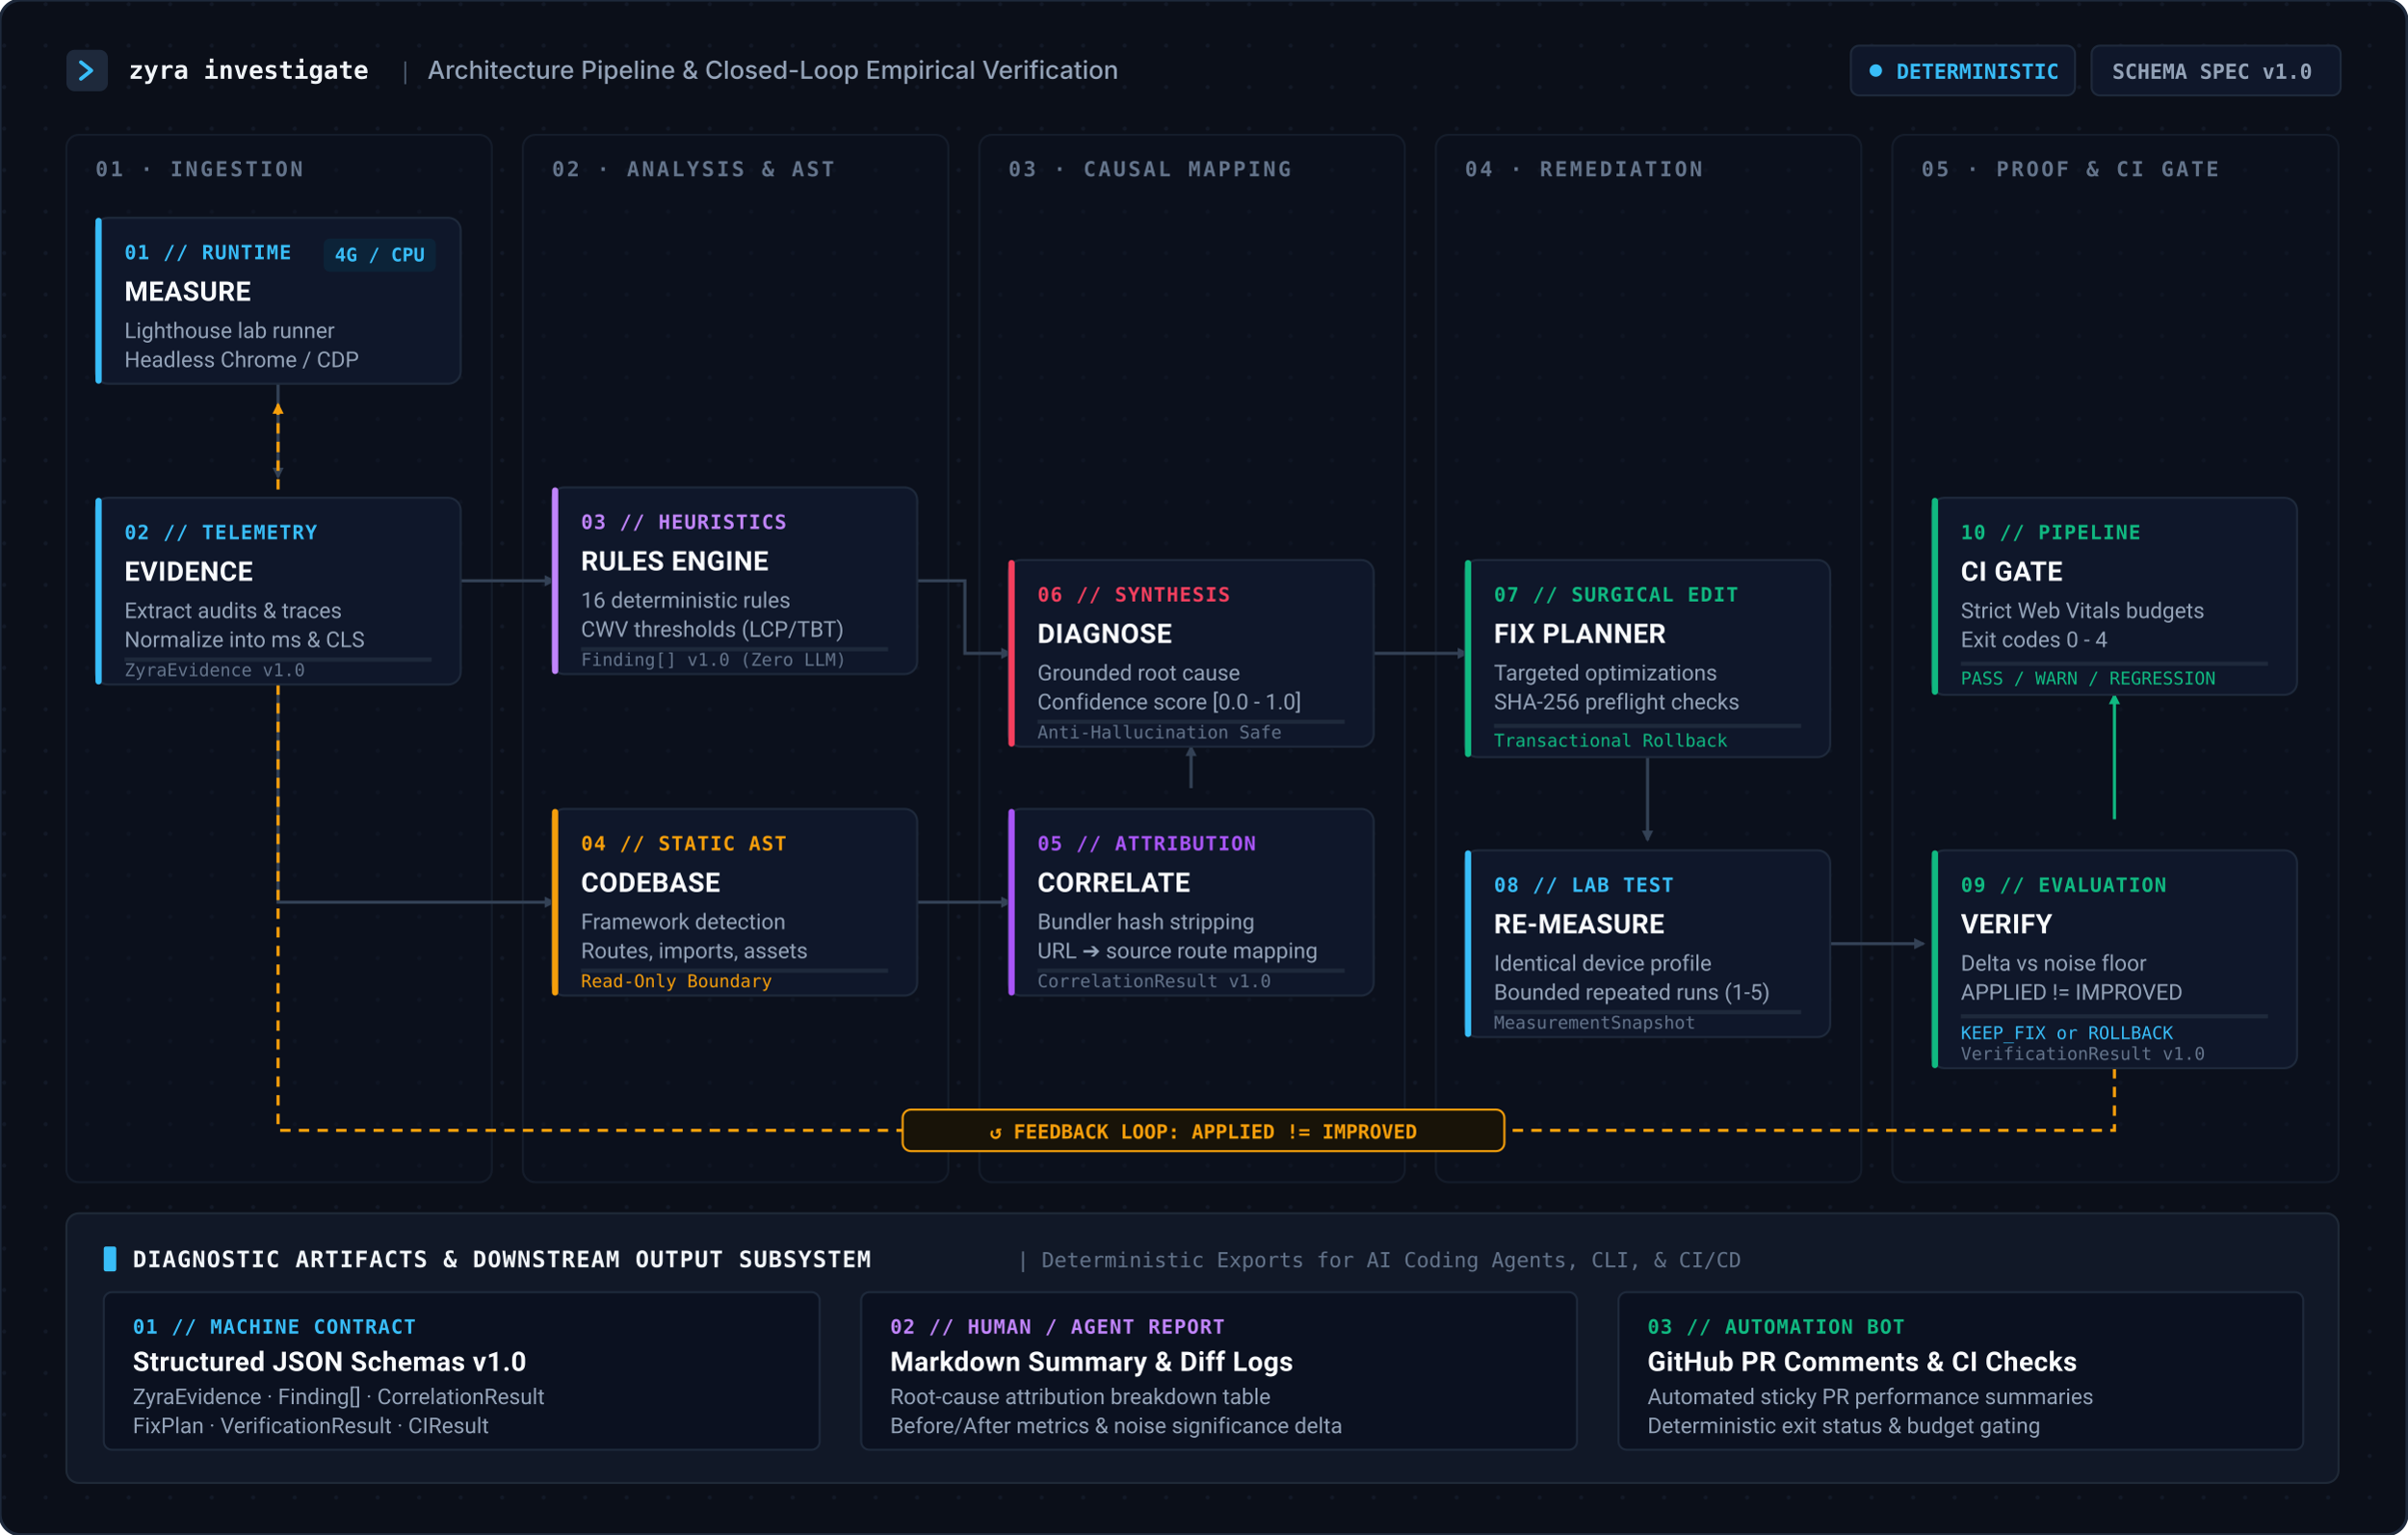
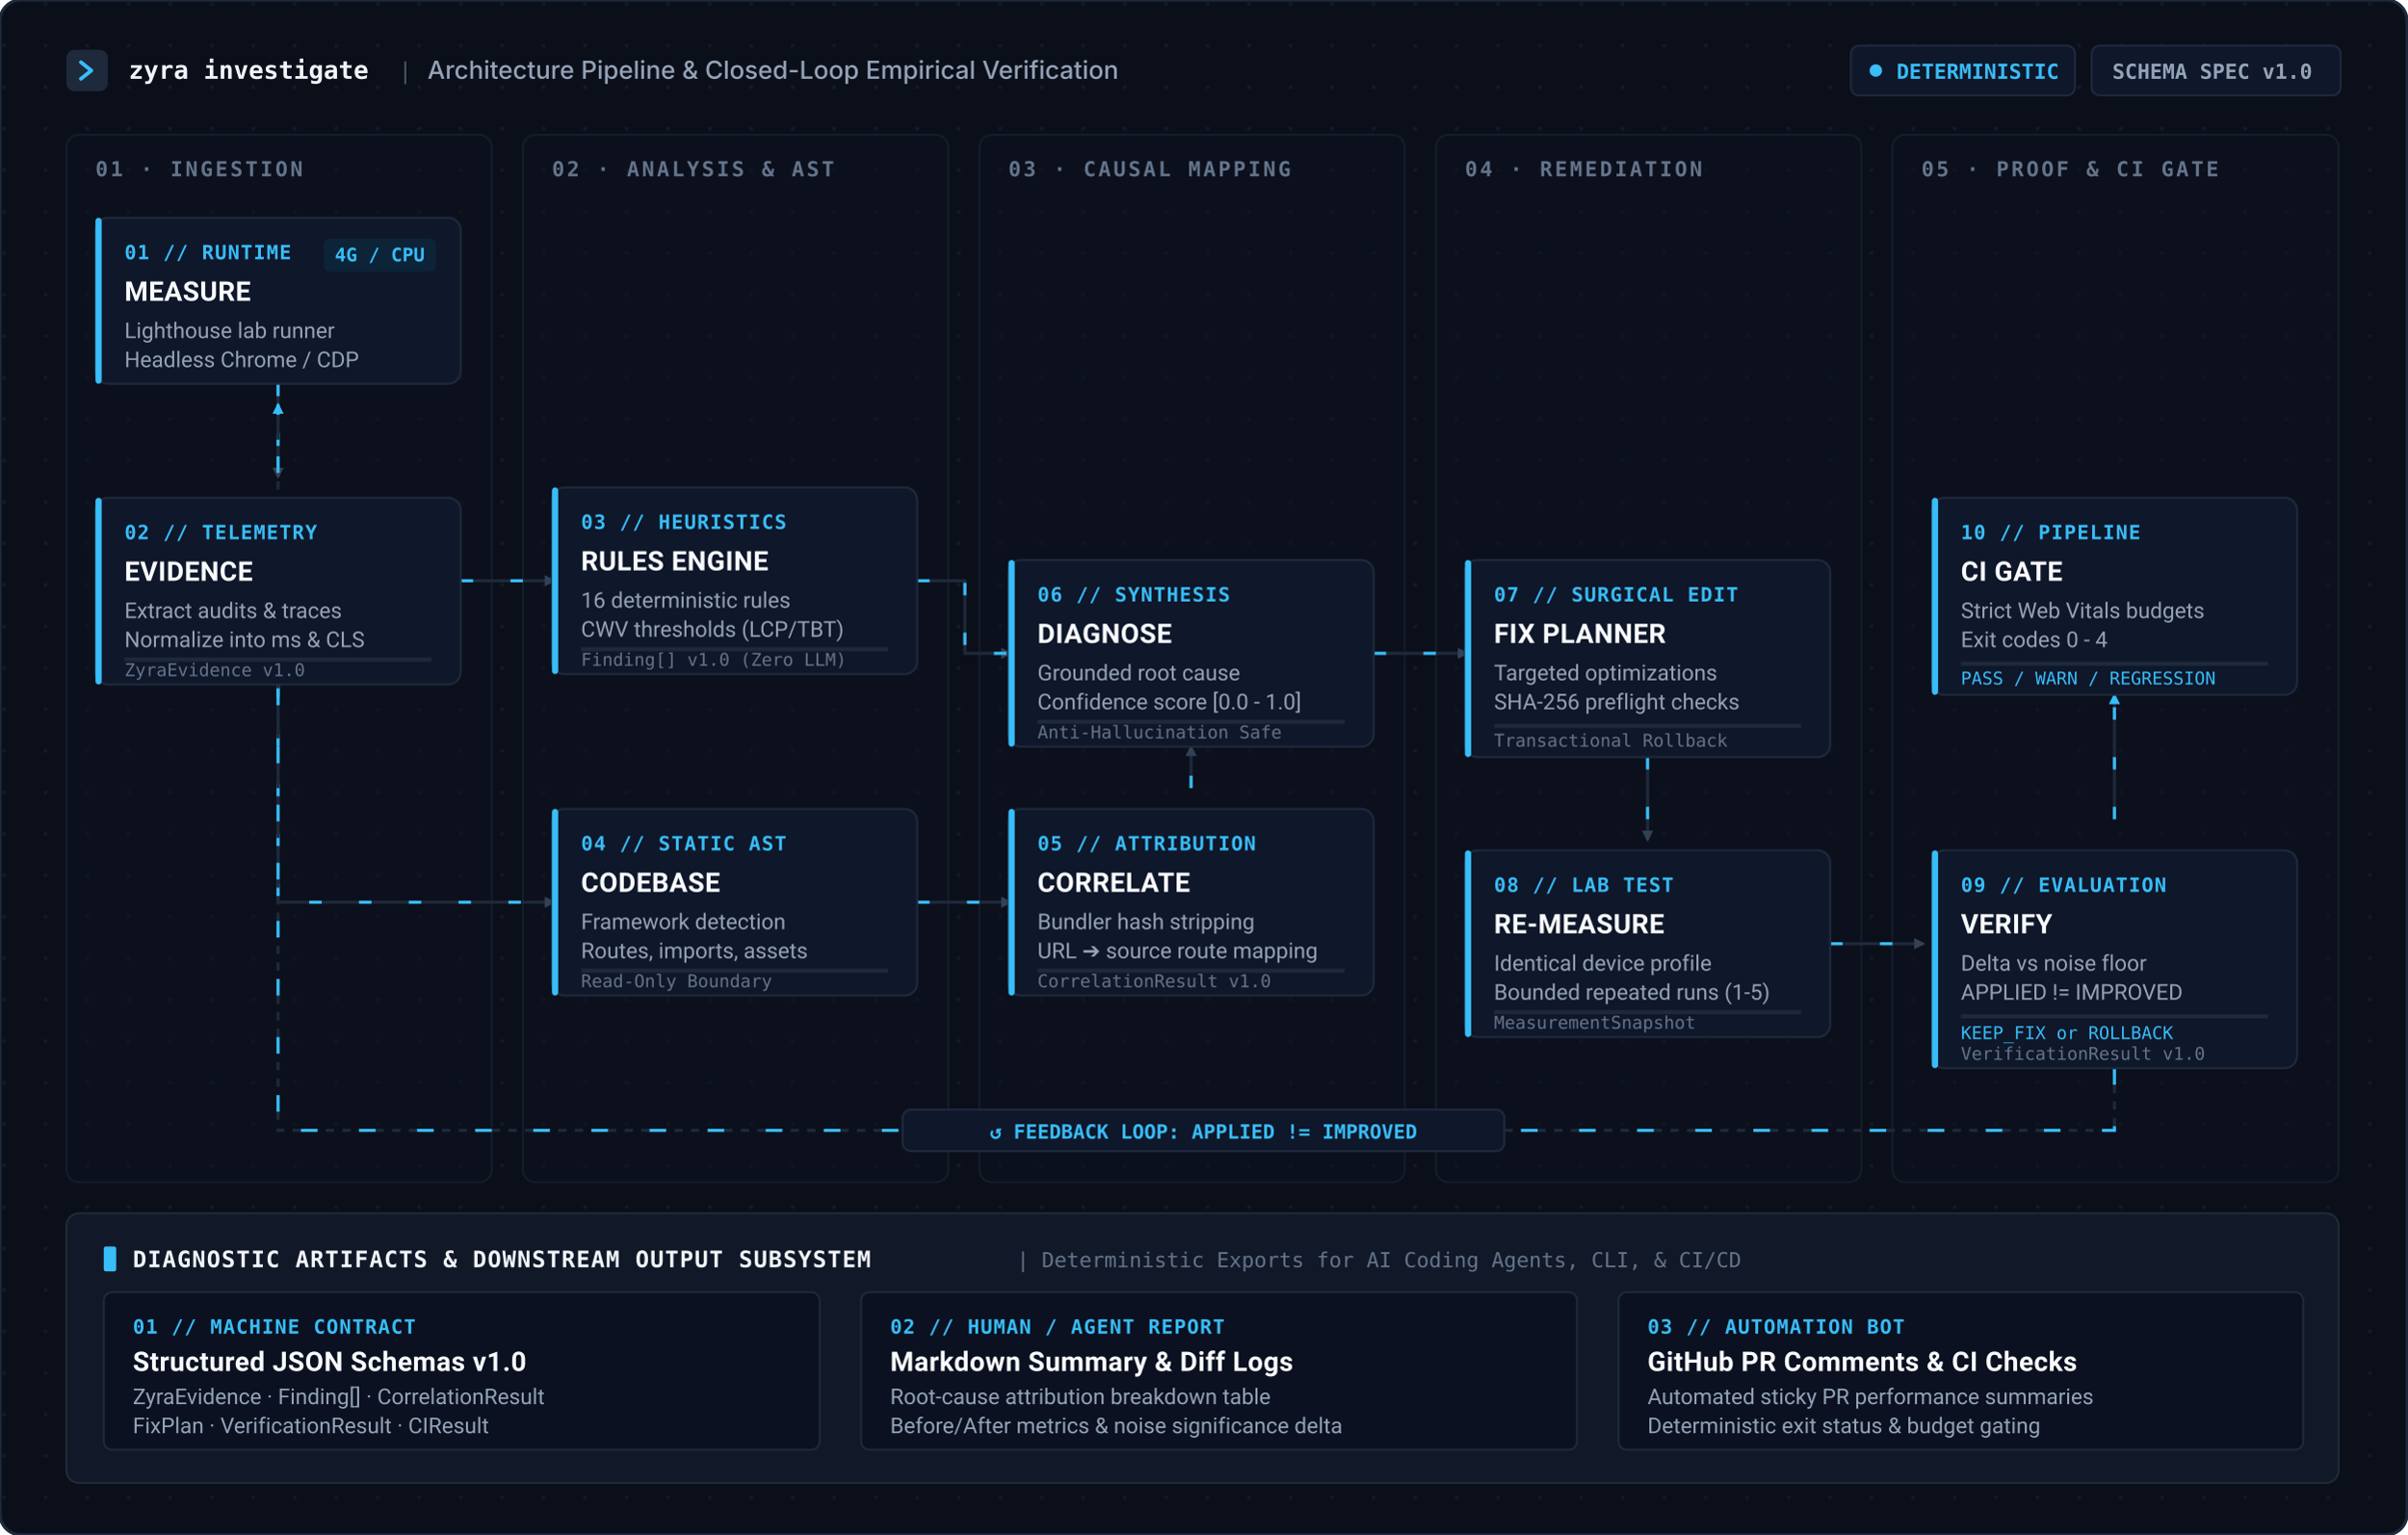
<svg xmlns="http://www.w3.org/2000/svg" viewBox="0 0 1160 740" width="100%" height="100%" fill="none">
  <defs>
    <pattern id="grid" width="20" height="20" patternUnits="userSpaceOnUse">
      <circle cx="2" cy="2" r="1" fill="#1e293b" opacity="0.4" />
    </pattern>
    <style>
      .bg-canvas { fill: #0b0f19; stroke: #1e293b; stroke-width: 1.5px; }
      .bg-panel { fill: #111827; stroke: #1f2937; stroke-width: 1px; }
      .bg-card { fill: #0f172a; stroke: #1e293b; stroke-width: 1px; }
      .bg-card-sub { fill: #0b1120; stroke: #1e293b; stroke-width: 1px; }
      
      .lane-title { font-family: ui-monospace, SFMono-Regular, Menlo, monospace; font-size: 10px; font-weight: 700; fill: #64748b; letter-spacing: 1.2px; text-transform: uppercase; }
-       .lane-boundary { stroke: #1e293b; stroke-width: 1px; stroke-dasharray: 3 3; }
-       
-       .node-num { font-family: ui-monospace, SFMono-Regular, Menlo, monospace; font-size: 9.5px; font-weight: 700; letter-spacing: 0.5px; }
+       
+       .node-num { font-family: ui-monospace, SFMono-Regular, Menlo, monospace; font-size: 9.5px; font-weight: 700; letter-spacing: 0.5px; fill: #38bdf8; }
      .node-title { font-family: -apple-system, BlinkMacSystemFont, "Segoe UI", Roboto, sans-serif; font-size: 13px; font-weight: 700; fill: #f8fafc; letter-spacing: 0.2px; }
      .node-desc { font-family: -apple-system, BlinkMacSystemFont, "Segoe UI", Roboto, sans-serif; font-size: 10.5px; fill: #94a3b8; line-height: 1.4; }
-       .node-badge { font-family: ui-monospace, SFMono-Regular, Menlo, monospace; font-size: 9px; font-weight: 600; }
-       
-       .wire { stroke: #334155; stroke-width: 1.5px; fill: none; }
-       .wire-accent { stroke: #38bdf8; stroke-width: 1.5px; fill: none; }
-       .wire-feedback { stroke: #f59e0b; stroke-width: 1.5px; stroke-dasharray: 5 4; fill: none; }
-       .wire-gate { stroke: #10b981; stroke-width: 1.5px; fill: none; }
-       
-       .wire-dot { fill: #475569; }
-       .wire-dot-accent { fill: #38bdf8; }
-       .wire-dot-amber { fill: #f59e0b; }
-       .wire-dot-emerald { fill: #10b981; }
- 
-       .mono-text { font-family: ui-monospace, SFMono-Regular, Menlo, monospace; font-size: 10px; }
+       .node-badge { font-family: ui-monospace, SFMono-Regular, Menlo, monospace; font-size: 9px; font-weight: 600; fill: #38bdf8; }
+       
+       .wire-base { stroke: #1e293b; stroke-width: 1.5px; fill: none; }
+       .wire-pulse {
+         stroke: #38bdf8;
+         stroke-width: 1.5px;
+         fill: none;
+         stroke-dasharray: 6 18;
+         animation: signal-flow 1.5s linear infinite;
+       }
+       .wire-feedback-pulse {
+         stroke: #38bdf8;
+         stroke-width: 1.5px;
+         fill: none;
+         stroke-dasharray: 8 20;
+         animation: signal-flow-reverse 2.2s linear infinite;
+       }
+       
+       @keyframes signal-flow {
+         from { stroke-dashoffset: 24; }
+         to { stroke-dashoffset: 0; }
+       }
+       @keyframes signal-flow-reverse {
+         from { stroke-dashoffset: 0; }
+         to { stroke-dashoffset: 28; }
+       }
    </style>
    <marker id="arrow-slate" viewBox="0 0 10 10" refX="6" refY="5" markerWidth="6" markerHeight="6" orient="auto-start-reverse">
      <path d="M 1 2 L 7 5 L 1 8 Z" fill="#334155" />
    </marker>
    <marker id="arrow-cyan" viewBox="0 0 10 10" refX="6" refY="5" markerWidth="6" markerHeight="6" orient="auto-start-reverse">
      <path d="M 1 2 L 7 5 L 1 8 Z" fill="#38bdf8" />
-     </marker>
-     <marker id="arrow-amber" viewBox="0 0 10 10" refX="6" refY="5" markerWidth="6" markerHeight="6" orient="auto-start-reverse">
-       <path d="M 1 2 L 7 5 L 1 8 Z" fill="#f59e0b" />
-     </marker>
-     <marker id="arrow-emerald" viewBox="0 0 10 10" refX="6" refY="5" markerWidth="6" markerHeight="6" orient="auto-start-reverse">
-       <path d="M 1 2 L 7 5 L 1 8 Z" fill="#10b981" />
-     </marker>
-     <marker id="arrow-purple" viewBox="0 0 10 10" refX="6" refY="5" markerWidth="6" markerHeight="6" orient="auto-start-reverse">
-       <path d="M 1 2 L 7 5 L 1 8 Z" fill="#c084fc" />
    </marker>
  </defs>
  <rect width="1160" height="740" rx="10" class="bg-canvas" />
  <rect width="1160" height="740" rx="10" fill="url(#grid)" />
  <g transform="translate(32, 24)">
    <rect width="20" height="20" rx="4" fill="#1e293b" />
    <path d="M 7 6 L 12 10 L 7 14" stroke="#38bdf8" stroke-width="1.8" stroke-linecap="round" stroke-linejoin="round" fill="none" />
    <text x="30" y="14" font-family="ui-monospace, monospace" font-size="12" font-weight="700" fill="#f1f5f9">zyra investigate</text>
    <text x="160" y="14" font-family="ui-monospace, monospace" font-size="11" fill="#475569">|</text>
    <text x="174" y="14" font-family="-apple-system, BlinkMacSystemFont, sans-serif" font-size="12" font-weight="500" fill="#94a3b8">Architecture Pipeline &amp; Closed-Loop Empirical Verification</text>
    <g transform="translate(860, -2)">
      <rect width="108" height="24" rx="4" fill="#0f172a" stroke="#1e293b" />
      <circle cx="12" cy="12" r="3" fill="#38bdf8" />
      <text x="22" y="16" font-family="ui-monospace, monospace" font-size="10" font-weight="600" fill="#38bdf8">DETERMINISTIC</text>
      <rect x="116" width="120" height="24" rx="4" fill="#0f172a" stroke="#1e293b" />
      <text x="126" y="16" font-family="ui-monospace, monospace" font-size="10" font-weight="600" fill="#94a3b8">SCHEMA SPEC v1.0</text>
    </g>
  </g>
  <rect x="32" y="65" width="205" height="505" rx="6" fill="#0b1120" opacity="0.5" stroke="#1e293b" stroke-width="1" />
  <text x="46" y="85" class="lane-title">01 · INGESTION</text>
  <rect x="252" y="65" width="205" height="505" rx="6" fill="#0b1120" opacity="0.5" stroke="#1e293b" stroke-width="1" />
  <text x="266" y="85" class="lane-title">02 · ANALYSIS &amp; AST</text>
  <rect x="472" y="65" width="205" height="505" rx="6" fill="#0b1120" opacity="0.5" stroke="#1e293b" stroke-width="1" />
  <text x="486" y="85" class="lane-title">03 · CAUSAL MAPPING</text>
  <rect x="692" y="65" width="205" height="505" rx="6" fill="#0b1120" opacity="0.5" stroke="#1e293b" stroke-width="1" />
  <text x="706" y="85" class="lane-title">04 · REMEDIATION</text>
  <rect x="912" y="65" width="215" height="505" rx="6" fill="#0b1120" opacity="0.5" stroke="#1e293b" stroke-width="1" />
  <text x="926" y="85" class="lane-title">05 · PROOF &amp; CI GATE</text>
-   <path d="M 134 185 V 230" class="wire" marker-end="url(#arrow-slate)" />
-   <path d="M 222 280 H 267" class="wire" marker-end="url(#arrow-slate)" />
-   <path d="M 134 330 V 435 H 267" class="wire" marker-end="url(#arrow-slate)" />
-   <path d="M 442 435 H 487" class="wire" marker-end="url(#arrow-slate)" />
-   <path d="M 442 280 H 465 V 315 H 487" class="wire" marker-end="url(#arrow-slate)" />
-   <path d="M 662 435 H 677 V 345 H 487" class="wire" opacity="0" />
-   <path d="M 574 380 V 360" class="wire" marker-end="url(#arrow-slate)" />
-   <path d="M 662 315 H 707" class="wire" marker-end="url(#arrow-slate)" />
-   <path d="M 794 365 V 405" class="wire" marker-end="url(#arrow-slate)" />
-   <path d="M 882 455 H 927" class="wire" marker-end="url(#arrow-slate)" />
-   <path d="M 1019 395 V 335" class="wire-gate" marker-end="url(#arrow-emerald)" />
-   <path d="M 1019 515 V 545 H 134 V 195" class="wire-feedback" marker-end="url(#arrow-amber)" />
+   <path d="M 134 185 V 230" class="wire-base" marker-end="url(#arrow-slate)" />
+   <path d="M 134 185 V 230" class="wire-pulse" />
+   <path d="M 222 280 H 267" class="wire-base" marker-end="url(#arrow-slate)" />
+   <path d="M 222 280 H 267" class="wire-pulse" />
+   <path d="M 134 330 V 435 H 267" class="wire-base" marker-end="url(#arrow-slate)" />
+   <path d="M 134 330 V 435 H 267" class="wire-pulse" />
+   <path d="M 442 435 H 487" class="wire-base" marker-end="url(#arrow-slate)" />
+   <path d="M 442 435 H 487" class="wire-pulse" />
+   <path d="M 442 280 H 465 V 315 H 487" class="wire-base" marker-end="url(#arrow-slate)" />
+   <path d="M 442 280 H 465 V 315 H 487" class="wire-pulse" />
+   <path d="M 574 380 V 360" class="wire-base" marker-end="url(#arrow-slate)" />
+   <path d="M 574 380 V 360" class="wire-pulse" />
+   <path d="M 662 315 H 707" class="wire-base" marker-end="url(#arrow-slate)" />
+   <path d="M 662 315 H 707" class="wire-pulse" />
+   <path d="M 794 365 V 405" class="wire-base" marker-end="url(#arrow-slate)" />
+   <path d="M 794 365 V 405" class="wire-pulse" />
+   <path d="M 882 455 H 927" class="wire-base" marker-end="url(#arrow-slate)" />
+   <path d="M 882 455 H 927" class="wire-pulse" />
+   <path d="M 1019 395 V 335" class="wire-base" marker-end="url(#arrow-cyan)" />
+   <path d="M 1019 395 V 335" class="wire-pulse" />
+   <path d="M 1019 515 V 545 H 134 V 195" class="wire-base" stroke-dasharray="4 4" marker-end="url(#arrow-cyan)" />
+   <path d="M 1019 515 V 545 H 134 V 195" class="wire-feedback-pulse" />
  <g transform="translate(46, 105)">
    <rect width="176" height="80" rx="6" class="bg-card" />
    <rect x="0" y="0" width="3" height="80" rx="1.5" fill="#38bdf8" />
-     <text x="14" y="20" class="node-num" fill="#38bdf8">01 // RUNTIME</text>
+     <text x="14" y="20" class="node-num">01 // RUNTIME</text>
    <text x="14" y="40" class="node-title">MEASURE</text>
    <text x="14" y="58" class="node-desc">Lighthouse lab runner</text>
    <text x="14" y="72" class="node-desc">Headless Chrome / CDP</text>
    <rect x="110" y="10" width="54" height="16" rx="3" fill="#0c2338" />
-     <text x="137" y="21" class="node-badge" fill="#38bdf8" text-anchor="middle">4G / CPU</text>
+     <text x="137" y="21" class="node-badge" text-anchor="middle">4G / CPU</text>
  </g>
  <g transform="translate(46, 240)">
    <rect width="176" height="90" rx="6" class="bg-card" />
    <rect x="0" y="0" width="3" height="90" rx="1.5" fill="#38bdf8" />
-     <text x="14" y="20" class="node-num" fill="#38bdf8">02 // TELEMETRY</text>
+     <text x="14" y="20" class="node-num">02 // TELEMETRY</text>
    <text x="14" y="40" class="node-title">EVIDENCE</text>
    <text x="14" y="58" class="node-desc">Extract audits &amp; traces</text>
    <text x="14" y="72" class="node-desc">Normalize into ms &amp; CLS</text>
    <rect x="14" y="77" width="148" height="2" fill="#1e293b" />
    <text x="14" y="86" font-family="ui-monospace, monospace" font-size="8.5" fill="#64748b">ZyraEvidence v1.0</text>
  </g>
  <g transform="translate(266, 235)">
    <rect width="176" height="90" rx="6" class="bg-card" />
-     <rect x="0" y="0" width="3" height="90" rx="1.5" fill="#c084fc" />
-     <text x="14" y="20" class="node-num" fill="#c084fc">03 // HEURISTICS</text>
+     <rect x="0" y="0" width="3" height="90" rx="1.5" fill="#38bdf8" />
+     <text x="14" y="20" class="node-num">03 // HEURISTICS</text>
    <text x="14" y="40" class="node-title">RULES ENGINE</text>
    <text x="14" y="58" class="node-desc">16 deterministic rules</text>
    <text x="14" y="72" class="node-desc">CWV thresholds (LCP/TBT)</text>
    <rect x="14" y="77" width="148" height="2" fill="#1e293b" />
    <text x="14" y="86" font-family="ui-monospace, monospace" font-size="8.5" fill="#64748b">Finding[] v1.0 (Zero LLM)</text>
  </g>
  <g transform="translate(266, 390)">
    <rect width="176" height="90" rx="6" class="bg-card" />
-     <rect x="0" y="0" width="3" height="90" rx="1.5" fill="#f59e0b" />
-     <text x="14" y="20" class="node-num" fill="#f59e0b">04 // STATIC AST</text>
+     <rect x="0" y="0" width="3" height="90" rx="1.5" fill="#38bdf8" />
+     <text x="14" y="20" class="node-num">04 // STATIC AST</text>
    <text x="14" y="40" class="node-title">CODEBASE</text>
    <text x="14" y="58" class="node-desc">Framework detection</text>
    <text x="14" y="72" class="node-desc">Routes, imports, assets</text>
    <rect x="14" y="77" width="148" height="2" fill="#1e293b" />
-     <text x="14" y="86" font-family="ui-monospace, monospace" font-size="8.5" fill="#f59e0b">Read-Only Boundary</text>
+     <text x="14" y="86" font-family="ui-monospace, monospace" font-size="8.5" fill="#64748b">Read-Only Boundary</text>
  </g>
  <g transform="translate(486, 390)">
    <rect width="176" height="90" rx="6" class="bg-card" />
-     <rect x="0" y="0" width="3" height="90" rx="1.5" fill="#a855f7" />
-     <text x="14" y="20" class="node-num" fill="#a855f7">05 // ATTRIBUTION</text>
+     <rect x="0" y="0" width="3" height="90" rx="1.5" fill="#38bdf8" />
+     <text x="14" y="20" class="node-num">05 // ATTRIBUTION</text>
    <text x="14" y="40" class="node-title">CORRELATE</text>
    <text x="14" y="58" class="node-desc">Bundler hash stripping</text>
    <text x="14" y="72" class="node-desc">URL ➔ source route mapping</text>
    <rect x="14" y="77" width="148" height="2" fill="#1e293b" />
    <text x="14" y="86" font-family="ui-monospace, monospace" font-size="8.5" fill="#64748b">CorrelationResult v1.0</text>
  </g>
  <g transform="translate(486, 270)">
    <rect width="176" height="90" rx="6" class="bg-card" />
-     <rect x="0" y="0" width="3" height="90" rx="1.5" fill="#f43f5e" />
-     <text x="14" y="20" class="node-num" fill="#f43f5e">06 // SYNTHESIS</text>
+     <rect x="0" y="0" width="3" height="90" rx="1.5" fill="#38bdf8" />
+     <text x="14" y="20" class="node-num">06 // SYNTHESIS</text>
    <text x="14" y="40" class="node-title">DIAGNOSE</text>
    <text x="14" y="58" class="node-desc">Grounded root cause</text>
    <text x="14" y="72" class="node-desc">Confidence score [0.0 - 1.0]</text>
    <rect x="14" y="77" width="148" height="2" fill="#1e293b" />
    <text x="14" y="86" font-family="ui-monospace, monospace" font-size="8.5" fill="#64748b">Anti-Hallucination Safe</text>
  </g>
  <g transform="translate(706, 270)">
    <rect width="176" height="95" rx="6" class="bg-card" />
-     <rect x="0" y="0" width="3" height="95" rx="1.5" fill="#10b981" />
-     <text x="14" y="20" class="node-num" fill="#10b981">07 // SURGICAL EDIT</text>
+     <rect x="0" y="0" width="3" height="95" rx="1.5" fill="#38bdf8" />
+     <text x="14" y="20" class="node-num">07 // SURGICAL EDIT</text>
    <text x="14" y="40" class="node-title">FIX PLANNER</text>
    <text x="14" y="58" class="node-desc">Targeted optimizations</text>
    <text x="14" y="72" class="node-desc">SHA-256 preflight checks</text>
    <rect x="14" y="79" width="148" height="2" fill="#1e293b" />
-     <text x="14" y="90" font-family="ui-monospace, monospace" font-size="8.5" fill="#10b981">Transactional Rollback</text>
+     <text x="14" y="90" font-family="ui-monospace, monospace" font-size="8.5" fill="#64748b">Transactional Rollback</text>
  </g>
  <g transform="translate(706, 410)">
    <rect width="176" height="90" rx="6" class="bg-card" />
    <rect x="0" y="0" width="3" height="90" rx="1.5" fill="#38bdf8" />
-     <text x="14" y="20" class="node-num" fill="#38bdf8">08 // LAB TEST</text>
+     <text x="14" y="20" class="node-num">08 // LAB TEST</text>
    <text x="14" y="40" class="node-title">RE-MEASURE</text>
    <text x="14" y="58" class="node-desc">Identical device profile</text>
    <text x="14" y="72" class="node-desc">Bounded repeated runs (1-5)</text>
    <rect x="14" y="77" width="148" height="2" fill="#1e293b" />
    <text x="14" y="86" font-family="ui-monospace, monospace" font-size="8.5" fill="#64748b">MeasurementSnapshot</text>
  </g>
  <g transform="translate(931, 410)">
    <rect width="176" height="105" rx="6" class="bg-card" />
-     <rect x="0" y="0" width="3" height="105" rx="1.5" fill="#10b981" />
-     <text x="14" y="20" class="node-num" fill="#10b981">09 // EVALUATION</text>
+     <rect x="0" y="0" width="3" height="105" rx="1.5" fill="#38bdf8" />
+     <text x="14" y="20" class="node-num">09 // EVALUATION</text>
    <text x="14" y="40" class="node-title">VERIFY</text>
    <text x="14" y="58" class="node-desc">Delta vs noise floor</text>
    <text x="14" y="72" class="node-desc">APPLIED != IMPROVED</text>
    <rect x="14" y="79" width="148" height="2" fill="#1e293b" />
    <text x="14" y="91" font-family="ui-monospace, monospace" font-size="8.5" fill="#38bdf8">KEEP_FIX or ROLLBACK</text>
    <text x="14" y="101" font-family="ui-monospace, monospace" font-size="8.5" fill="#64748b">VerificationResult v1.0</text>
  </g>
  <g transform="translate(931, 240)">
    <rect width="176" height="95" rx="6" class="bg-card" />
-     <rect x="0" y="0" width="3" height="95" rx="1.5" fill="#10b981" />
-     <text x="14" y="20" class="node-num" fill="#10b981">10 // PIPELINE</text>
+     <rect x="0" y="0" width="3" height="95" rx="1.5" fill="#38bdf8" />
+     <text x="14" y="20" class="node-num">10 // PIPELINE</text>
    <text x="14" y="40" class="node-title">CI GATE</text>
    <text x="14" y="58" class="node-desc">Strict Web Vitals budgets</text>
    <text x="14" y="72" class="node-desc">Exit codes 0 - 4</text>
    <rect x="14" y="79" width="148" height="2" fill="#1e293b" />
-     <text x="14" y="90" font-family="ui-monospace, monospace" font-size="8.5" fill="#10b981">PASS / WARN / REGRESSION</text>
+     <text x="14" y="90" font-family="ui-monospace, monospace" font-size="8.5" fill="#38bdf8">PASS / WARN / REGRESSION</text>
  </g>
  <g transform="translate(435, 535)">
-     <rect width="290" height="20" rx="4" fill="#181308" stroke="#f59e0b" stroke-width="1" />
-     <text x="145" y="14" font-family="ui-monospace, monospace" font-size="9.5" font-weight="700" fill="#f59e0b" text-anchor="middle">↺ FEEDBACK LOOP: APPLIED != IMPROVED</text>
+     <rect width="290" height="20" rx="4" fill="#0f172a" stroke="#1e293b" stroke-width="1" />
+     <text x="145" y="14" font-family="ui-monospace, monospace" font-size="9.5" font-weight="700" fill="#38bdf8" text-anchor="middle">↺ FEEDBACK LOOP: APPLIED != IMPROVED</text>
  </g>
  <g transform="translate(32, 585)">
    <rect width="1095" height="130" rx="6" class="bg-panel" />
    <g transform="translate(18, 16)">
      <rect width="6" height="12" rx="1" fill="#38bdf8" />
      <text x="14" y="10" font-family="ui-monospace, monospace" font-size="11" font-weight="700" fill="#f1f5f9" letter-spacing="0.5">DIAGNOSTIC ARTIFACTS &amp; DOWNSTREAM OUTPUT SUBSYSTEM</text>
      <text x="440" y="10" font-family="ui-monospace, monospace" font-size="10" fill="#64748b">| Deterministic Exports for AI Coding Agents, CLI, &amp; CI/CD</text>
    </g>
    <g transform="translate(18, 38)">
      <rect width="345" height="76" rx="4" class="bg-card-sub" />
-       <text x="14" y="20" class="node-num" fill="#38bdf8">01 // MACHINE CONTRACT</text>
+       <text x="14" y="20" class="node-num">01 // MACHINE CONTRACT</text>
      <text x="14" y="38" class="node-title" font-size="12">Structured JSON Schemas v1.0</text>
      <text x="14" y="54" class="node-desc">ZyraEvidence · Finding[] · CorrelationResult</text>
      <text x="14" y="68" class="node-desc">FixPlan · VerificationResult · CIResult</text>
    </g>
    <g transform="translate(383, 38)">
      <rect width="345" height="76" rx="4" class="bg-card-sub" />
-       <text x="14" y="20" class="node-num" fill="#c084fc">02 // HUMAN / AGENT REPORT</text>
+       <text x="14" y="20" class="node-num">02 // HUMAN / AGENT REPORT</text>
      <text x="14" y="38" class="node-title" font-size="12">Markdown Summary &amp; Diff Logs</text>
      <text x="14" y="54" class="node-desc">Root-cause attribution breakdown table</text>
      <text x="14" y="68" class="node-desc">Before/After metrics &amp; noise significance delta</text>
    </g>
    <g transform="translate(748, 38)">
      <rect width="330" height="76" rx="4" class="bg-card-sub" />
-       <text x="14" y="20" class="node-num" fill="#10b981">03 // AUTOMATION BOT</text>
+       <text x="14" y="20" class="node-num">03 // AUTOMATION BOT</text>
      <text x="14" y="38" class="node-title" font-size="12">GitHub PR Comments &amp; CI Checks</text>
      <text x="14" y="54" class="node-desc">Automated sticky PR performance summaries</text>
      <text x="14" y="68" class="node-desc">Deterministic exit status &amp; budget gating</text>
    </g>
  </g>
</svg>
